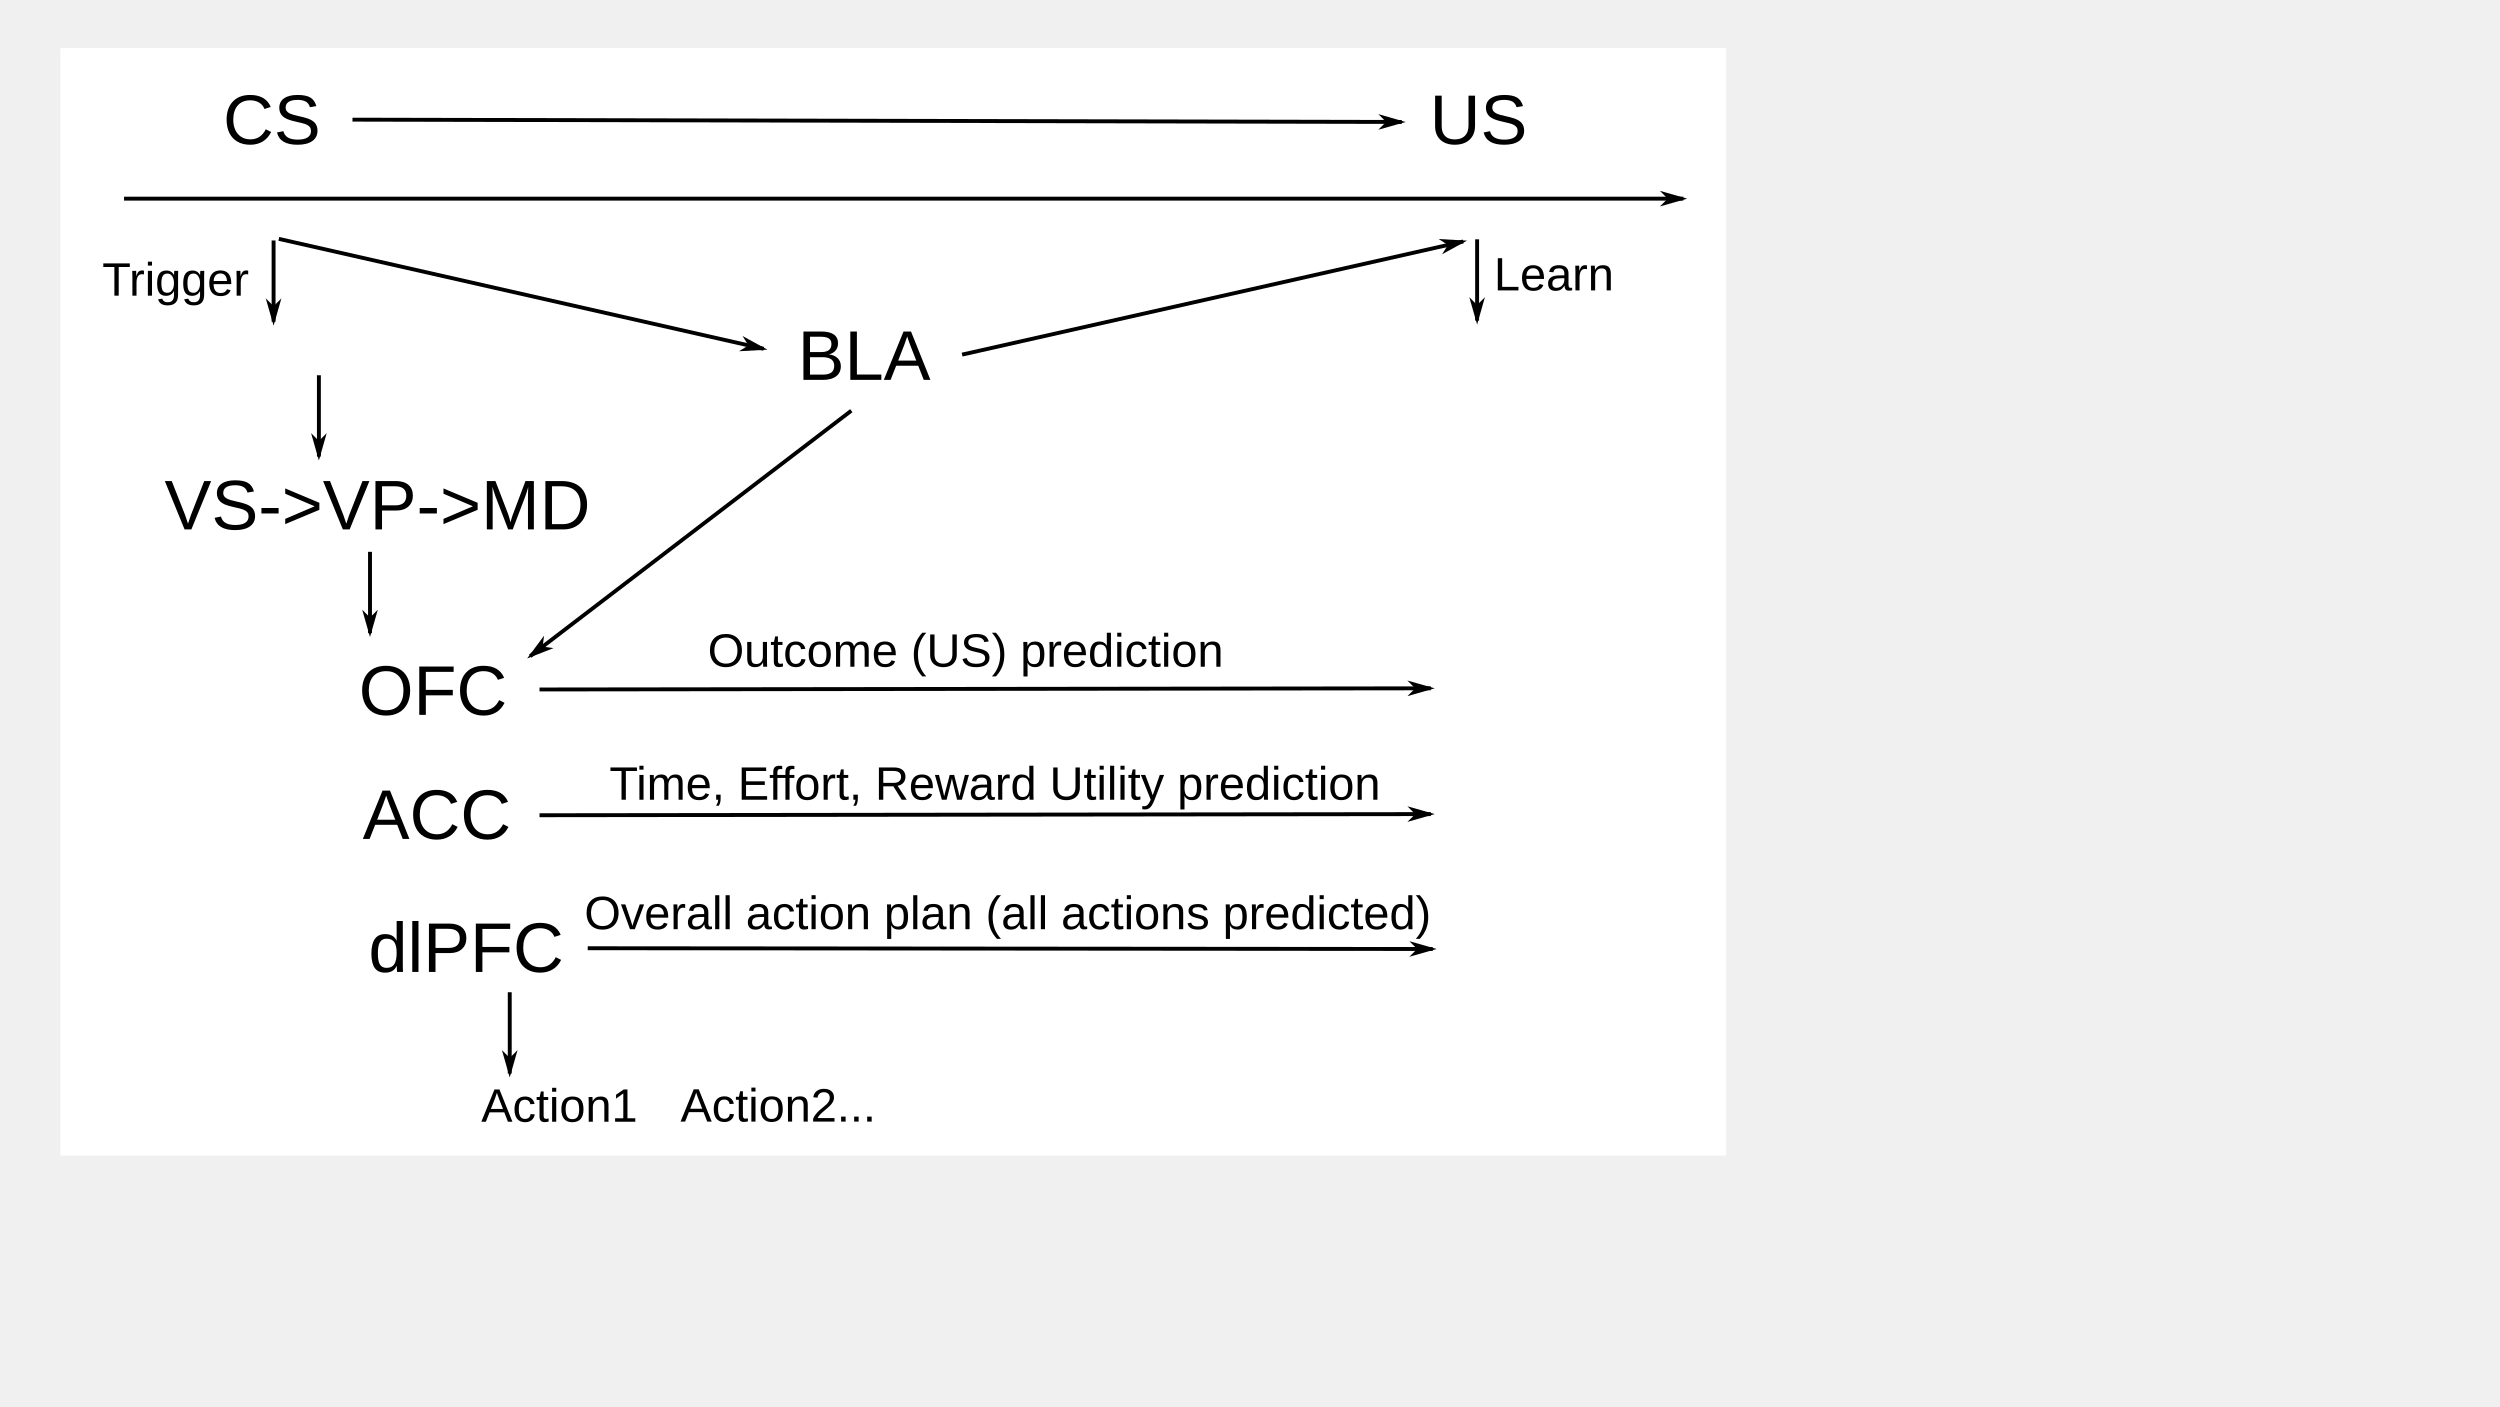
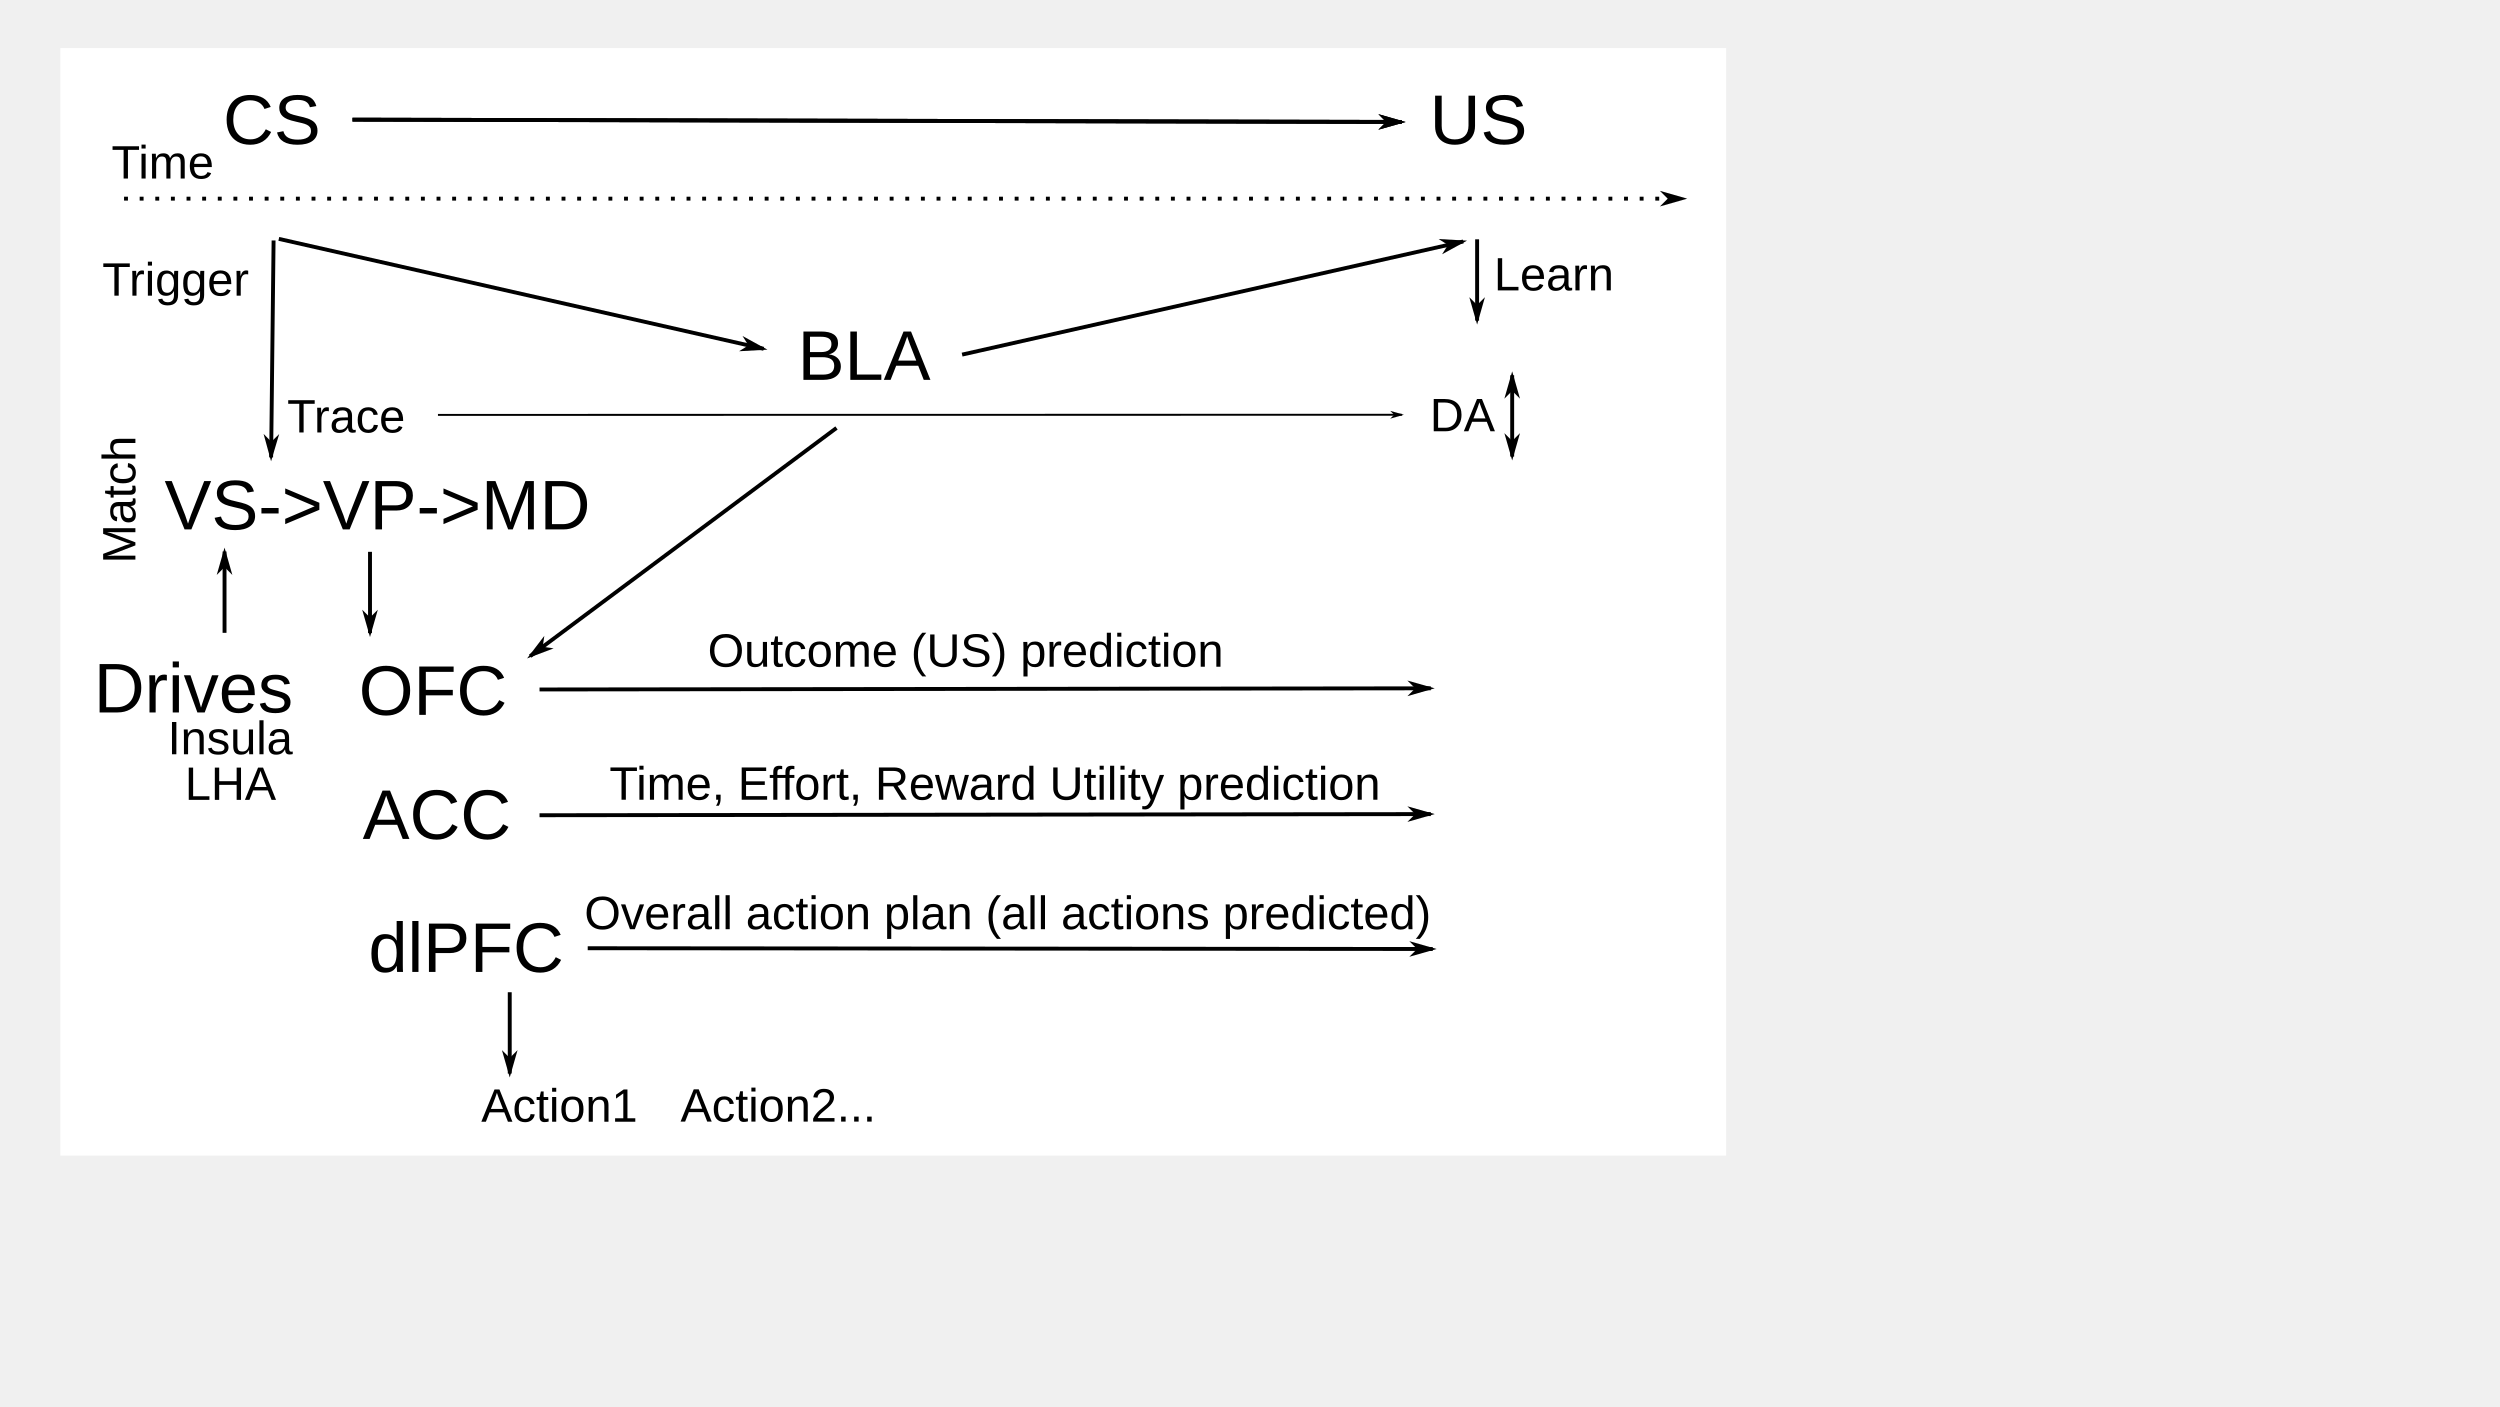
<svg xmlns="http://www.w3.org/2000/svg" width="1280px" height="720px" viewBox="0 0 1280 720">
  <defs id="Defs">
    <linearGradient id="linearGradient847" x1="0" y1="0" x2="0" y2="0" gradientUnits="objectBoundingBox">
      <stop style="stop-color:#FFFFFF;stop-opacity:1;" offset="0" />
      <stop style="stop-color:#0000FF;stop-opacity:1;" offset="1" />
    </linearGradient>
    <marker id="Arrow1Mend" style="overflow:visible" refX="0" refY="0" orient="auto">
      <path id="path59" style="fill-rule:evenodd;stroke-width:1.0pt;" transform="scale(0.4) rotate(180) translate(10,0)" d="M 0,0 L 5,-5 L -12.5,0 L 5,5 L 0,0 z " />
    </marker>
    <marker id="Arrow1Mstart" style="overflow:visible" refX="0" refY="0" orient="auto">
      <path id="path429" style="stroke-width:1.0pt;fill-rule:evenodd;" transform="scale(0.4) translate(10,0)" d="M 0,0 L 5,-5 L -12.5,0 L 5,5 L 0,0 z " />
    </marker>
  </defs>
-   <g id="LayerBG" style="">
-     <rect id="rect324" style="stroke-width:1px;fill:#FFFFFF;fill-opacity:1;stroke:none;stroke-opacity:1;" x="30.885" y="24.621" width="852.887" height="567.037" />
+   <g id="LayerBG" style="display:inline">
+     <rect id="rect324" style="stroke:none;stroke-opacity:1;stroke-width:1px;fill:#FFFFFF;fill-opacity:1;" x="30.885" y="24.621" width="852.887" height="567.037" />
  </g>
-   <g id="Layer1" style="">
-     <path id="path81" style="stroke:#000000;stroke-opacity:1;stroke-width:2px;marker-end:url(#Arrow1Mend);fill:none;" d="m 300.91,485.491 432.657,0.392 " />
-     <path id="path631" style="marker-end:url(#Arrow1Mend);fill:none;stroke:#000000;stroke-opacity:1;stroke-width:2px;" d="m 276.24,417.401 456.34,-0.595 " />
+   <g id="Layer1" style="display:inline">
+     <path id="path81" style="stroke-opacity:1;stroke-width:2px;marker-end:url(#Arrow1Mend);fill:none;stroke:#000000;" d="m 300.91,485.491 432.657,0.392 " />
+     <path id="path631" style="stroke-width:2px;marker-end:url(#Arrow1Mend);fill:none;stroke:#000000;stroke-opacity:1;" d="m 276.24,417.401 456.34,-0.595 " />
    <path id="path831" style="stroke:#000000;stroke-opacity:1;stroke-width:2px;marker-end:url(#Arrow1Mend);fill:none;" d="m 276.24,353.011 456.34,-0.595 " />
-     <path id="path888" style="stroke:#000000;stroke-opacity:1;stroke-width:2px;marker-end:url(#Arrow1Mend);fill:none;" d="m 180.463,61.264 537.233,1.19 " />
-     <path id="path445" style="stroke:#000000;stroke-opacity:1;stroke-width:2px;marker-end:url(#Arrow1Mend);fill:none;" d="m 63.511,101.71 798.348,0 " />
-     <text id="text425" style="fill-opacity:1;text-align:AlignLeft;font-family:Arial;font-size:36px;stroke:none;fill:#000000;" transform="none" x="188.645" y="497.64">
+     <path id="path888" style="stroke-width:2px;marker-end:url(#Arrow1Mend);fill:none;stroke:#000000;stroke-opacity:1;" d="m 180.463,61.264 537.233,1.19 " />
+     <path id="path353" style="stroke-opacity:1;stroke-width:1px;marker-end:url(#Arrow1Mend);fill:none;stroke:#000000;" d="m 224.233,212.428 493.555,-0.073 " />
+     <path id="path721" style="stroke:#000000;stroke-opacity:1;stroke-width:2px;marker-end:url(#Arrow1Mend);fill:none;" d="m 180.463,61.264 537.233,1.19 " />
+     <path id="path445" style="marker-end:url(#Arrow1Mend);fill:none;stroke:#000000;stroke-dasharray:2,6;stroke-opacity:1;stroke-width:2px;" d="m 63.511,101.71 798.348,0 " />
+     <text id="text425" style="fill:#000000;fill-opacity:1;text-align:AlignLeft;font-family:Arial;font-size:36px;stroke:none;" transform="none" x="188.645" y="497.64">
      <tspan id="tspan540" x="188.645" y="497.64">dlPFC</tspan>
    </text>
-     <text id="text541" style="fill:#000000;fill-opacity:1;text-align:AlignLeft;font-family:Arial;font-size:36px;stroke:none;" transform="none" x="185.685" y="429.55">
+     <text id="text541" style="stroke:none;fill:#000000;fill-opacity:1;text-align:AlignLeft;font-family:Arial;font-size:36px;" transform="none" x="185.685" y="429.55">
      <tspan id="tspan356" x="185.685" y="429.55">ACC</tspan>
    </text>
-     <text id="text15" style="text-align:AlignLeft;font-family:Arial;font-size:36px;stroke:none;fill:#000000;fill-opacity:1;" transform="none" x="183.711" y="366.026">
+     <text id="text538" style="font-family:Arial;font-size:36px;stroke:none;fill:#000000;fill-opacity:1;text-align:AlignLeft;" transform="none" x="48.043" y="364.764">
+       <tspan id="tspan737" x="48.043" y="364.764">Drives</tspan>
+     </text>
+     <text id="text705" style="text-align:AlignLeft;font-family:Arial;font-size:36px;stroke:none;fill:#000000;fill-opacity:1;" transform="none" x="183.711" y="366.026">
      <tspan id="tspan737" x="183.711" y="366.026">OFC</tspan>
    </text>
-     <text id="text528" style="fill-opacity:1;text-align:AlignLeft;font-family:Arial;font-size:36px;stroke:none;fill:#000000;" transform="none" x="84.235" y="271.06">
+     <text id="text528" style="fill:#000000;fill-opacity:1;text-align:AlignLeft;font-family:Arial;font-size:36px;stroke:none;" transform="none" x="84.235" y="271.06">
      <tspan id="tspan318" x="84.235" y="271.06">VS-&gt;VP-&gt;MD</tspan>
    </text>
-     <text id="text466" style="font-size:36px;stroke:none;fill:#000000;fill-opacity:1;text-align:AlignLeft;font-family:Arial;" transform="none" x="408.401" y="194.498">
+     <text id="text466" style="fill:#000000;fill-opacity:1;text-align:AlignLeft;font-family:Arial;font-size:36px;stroke:none;" transform="none" x="408.401" y="194.498">
      <tspan id="tspan456" x="408.401" y="194.498">BLA</tspan>
    </text>
-     <text id="text300" style="fill-opacity:1;text-align:AlignLeft;font-family:Arial;font-size:36px;stroke:none;fill:#000000;" transform="none" x="732" y="73.755">
+     <text id="text300" style="font-family:Arial;font-size:36px;stroke:none;fill:#000000;fill-opacity:1;text-align:AlignLeft;" transform="none" x="732" y="73.755">
      <tspan id="tspan694" x="732" y="73.755">US</tspan>
    </text>
    <text id="text511" style="font-size:36px;stroke:none;fill:#000000;fill-opacity:1;text-align:AlignLeft;font-family:Arial;" x="114.201" y="73.755">
      <tspan id="tspan162" x="114.201" y="73.755">CS</tspan>
    </text>
-     <path id="path89" style="stroke-width:2px;fill:none;marker-end:url(#Arrow1Mend);stroke:#000000;stroke-opacity:1;" d="m 492.595,181.561 256.573,-57.918 " />
+     <path id="path89" style="marker-end:url(#Arrow1Mend);stroke:#000000;stroke-opacity:1;stroke-width:2px;fill:none;" d="m 492.595,181.561 256.573,-57.918 " />
    <path id="path728" style="fill:none;marker-end:url(#Arrow1Mend);stroke:#000000;stroke-opacity:1;stroke-width:2px;" d="m 142.751,122.305 248.246,56.283 " />
-     <path id="path274" style="fill:none;marker-end:url(#Arrow1Mend);stroke:#000000;stroke-opacity:1;stroke-width:2px;" transform="translate(-616.2081,0.5947952)" d="m 877.195,507.429 0,41.636 " />
-     <path id="path78" style="stroke:#000000;stroke-opacity:1;stroke-width:2px;fill:none;marker-end:url(#Arrow1Mend);" transform="translate(-616.2081,0.5947952)" d="m 805.65,281.942 0,41.636 " />
-     <path id="path287" style="stroke-width:2px;fill:none;marker-end:url(#Arrow1Mend);stroke:#000000;stroke-opacity:1;" transform="translate(-616.2081,0.5947952)" d="m 779.48,191.533 0,41.636 " />
-     <path id="path258" style="stroke-opacity:1;stroke-width:2px;fill:none;marker-end:url(#Arrow1Mend);stroke:#000000;" transform="translate(-616.2081,0.5947952)" d="m 756.283,122.528 0,41.636 " />
-     <text id="text211" style="fill:#000000;fill-opacity:1;text-align:AlignLeft;font-family:Arial;font-size:24px;stroke:none;" transform="none" x="668.55" y="150.781">
-       <tspan id="tspan237" x="52.342" y="151.375">Trigger</tspan>
+     <path id="path274" style="stroke-opacity:1;stroke-width:2px;fill:none;marker-end:url(#Arrow1Mend);stroke:#000000;" transform="translate(-616.2081,0.5947952)" d="m 877.195,507.429 0,41.636 " />
+     <path id="path78" style="stroke-opacity:1;stroke-width:2px;fill:none;marker-end:url(#Arrow1Mend);stroke:#000000;" transform="translate(-616.2081,0.5947952)" d="m 731.173,323.417 0,-41.636 " />
+     <path id="path451" style="stroke-width:2px;fill:none;marker-end:url(#Arrow1Mend);stroke:#000000;stroke-opacity:1;" transform="translate(-616.2081,0.5947952)" d="m 805.65,281.942 0,41.636 " />
+     <path id="path287" style="marker-end:url(#Arrow1Mend);stroke:#000000;marker-start:url(#Arrow1Mstart);stroke-opacity:1;stroke-width:2px;fill:none;" transform="translate(-616.2081,0.5947952)" d="m 1390.446,191.533 0,41.636 " />
+     <path id="path258" style="fill:none;marker-end:url(#Arrow1Mend);stroke:#000000;stroke-opacity:1;stroke-width:2px;" transform="translate(-616.2081,0.5947952)" d="m 756.283,122.528 -1.262,111.064 " />
+     <text id="text211" style="font-family:Arial;font-size:24px;stroke:none;fill:#000000;fill-opacity:1;text-align:AlignLeft;" transform="none" x="1348.313" y="220.209">
+       <tspan id="tspan237" x="732.105" y="220.803">DA</tspan>
    </text>
-     <g id="g106">
-       <path id="path495" style="marker-end:url(#Arrow1Mend);stroke:#000000;stroke-opacity:1;stroke-width:2px;fill:none;" d="m 756.283,122.528 0,41.636 " />
-       <text id="text47" style="fill:#000000;fill-opacity:1;text-align:AlignLeft;font-family:Arial;font-size:24px;stroke:none;" transform="none" x="764.907" y="148.699">
-         <tspan id="tspan947" x="764.907" y="148.699">Learn</tspan>
+     <text id="text189" style="font-size:24px;stroke:none;fill:#000000;fill-opacity:1;text-align:AlignLeft;font-family:Arial;" transform="none" x="710.885" y="408.927">
+       <tspan id="tspan237" x="94.677" y="409.521">LHA</tspan>
+     </text>
+     <text id="text355" style="fill-opacity:1;text-align:AlignLeft;font-family:Arial;font-size:24px;stroke:none;fill:#000000;" transform="none" x="702.049" y="385.574">
+       <tspan id="tspan237" x="85.841" y="386.168">Insula</tspan>
+     </text>
+     <text id="text703" style="stroke:none;fill:#000000;fill-opacity:1;text-align:AlignLeft;font-family:Arial;font-size:24px;" transform="matrix(-4.371139e-08,-1,1,-4.371139e-08,-152.1105,319.3688)" x="647.09" y="220.84">
+       <tspan id="tspan237" x="30.882" y="221.435">Match</tspan>
+     </text>
+     <text id="text510" style="text-align:AlignLeft;font-family:Arial;font-size:24px;stroke:none;fill:#000000;fill-opacity:1;" transform="none" x="763.225" y="220.84">
+       <tspan id="tspan237" x="147.017" y="221.435">Trace</tspan>
+     </text>
+     <text id="text159" style="stroke:none;fill:#000000;fill-opacity:1;text-align:AlignLeft;font-family:Arial;font-size:24px;" transform="none" x="673.284" y="90.82">
+       <tspan id="tspan106" x="57.076" y="91.415">Time</tspan>
+     </text>
+     <text id="text" style="font-family:Arial;font-size:24px;stroke:none;fill:#000000;fill-opacity:1;text-align:AlignLeft;" transform="none" x="668.55" y="150.781">
+       <tspan id="tspan106" x="52.342" y="151.375">Trigger</tspan>
+     </text>
+     <g id="g495">
+       <path id="path47" style="fill:none;marker-end:url(#Arrow1Mend);stroke:#000000;stroke-opacity:1;stroke-width:2px;" d="m 756.283,122.528 0,41.636 " />
+       <text id="text947" style="text-align:AlignLeft;font-family:Arial;font-size:24px;stroke:none;fill:#000000;fill-opacity:1;" transform="none" x="764.907" y="148.699">
+         <tspan id="tspan790" x="764.907" y="148.699">Learn</tspan>
      </text>
    </g>
-     <path id="path790" style="stroke:#000000;stroke-opacity:1;stroke-width:2px;fill:none;marker-start:url(#Arrow1Mstart);" d="m 271.46,335.93 164.404,-125.655 " />
-     <text id="text26" style="fill:#000000;fill-opacity:1;font-size:24px;text-align:AlignLeft;font-family:Arial;stroke:none;" transform="none" x="299.19" y="475.736">
+     <path id="path408" style="fill:none;marker-start:url(#Arrow1Mstart);stroke:#000000;stroke-opacity:1;stroke-width:2px;" d="m 271.46,335.93 156.83,-116.818 " />
+     <text id="text26" style="font-size:24px;text-align:AlignLeft;font-family:Arial;stroke:none;fill:#000000;fill-opacity:1;" transform="none" x="299.19" y="475.736">
      <tspan id="tspan485" x="299.19" y="475.736">Overall action plan (all actions predicted)</tspan>
    </text>
-     <text id="text194" style="text-align:AlignLeft;font-family:Arial;stroke:none;fill:#000000;fill-opacity:1;font-size:24px;" transform="none" x="312" y="409.448">
-       <tspan id="tspan408" x="312" y="409.448">Time, Effort, Reward Utility prediction</tspan>
+     <text id="text194" style="font-size:24px;text-align:AlignLeft;font-family:Arial;stroke:none;fill:#000000;fill-opacity:1;" transform="none" x="312" y="409.448">
+       <tspan id="tspan387" x="312" y="409.448">Time, Effort, Reward Utility prediction</tspan>
    </text>
    <text id="text413" style="stroke:none;fill:#000000;fill-opacity:1;font-size:24px;text-align:AlignLeft;font-family:Arial;" transform="none" x="362.346" y="341.358">
      <tspan id="tspan90" x="362.346" y="341.358">Outcome (US) prediction</tspan>
    </text>
    <text id="text563" style="font-size:24px;stroke:none;fill:#000000;fill-opacity:1;text-align:AlignLeft;font-family:Arial;" transform="none" x="348.419" y="574.246">
      <tspan id="tspan433" x="348.419" y="574.246">Action2...</tspan>
    </text>
-     <text id="text147" style="stroke:none;fill:#000000;fill-opacity:1;text-align:AlignLeft;font-family:Arial;font-size:24px;" transform="none" x="246.395" y="574.337">
-       <tspan id="tspan387" x="246.395" y="574.337">Action1</tspan>
+     <text id="text147" style="fill:#000000;fill-opacity:1;text-align:AlignLeft;font-family:Arial;font-size:24px;stroke:none;" transform="none" x="246.395" y="574.337">
+       <tspan id="tspan957" x="246.395" y="574.337">Action1</tspan>
    </text>
  </g>
</svg>
